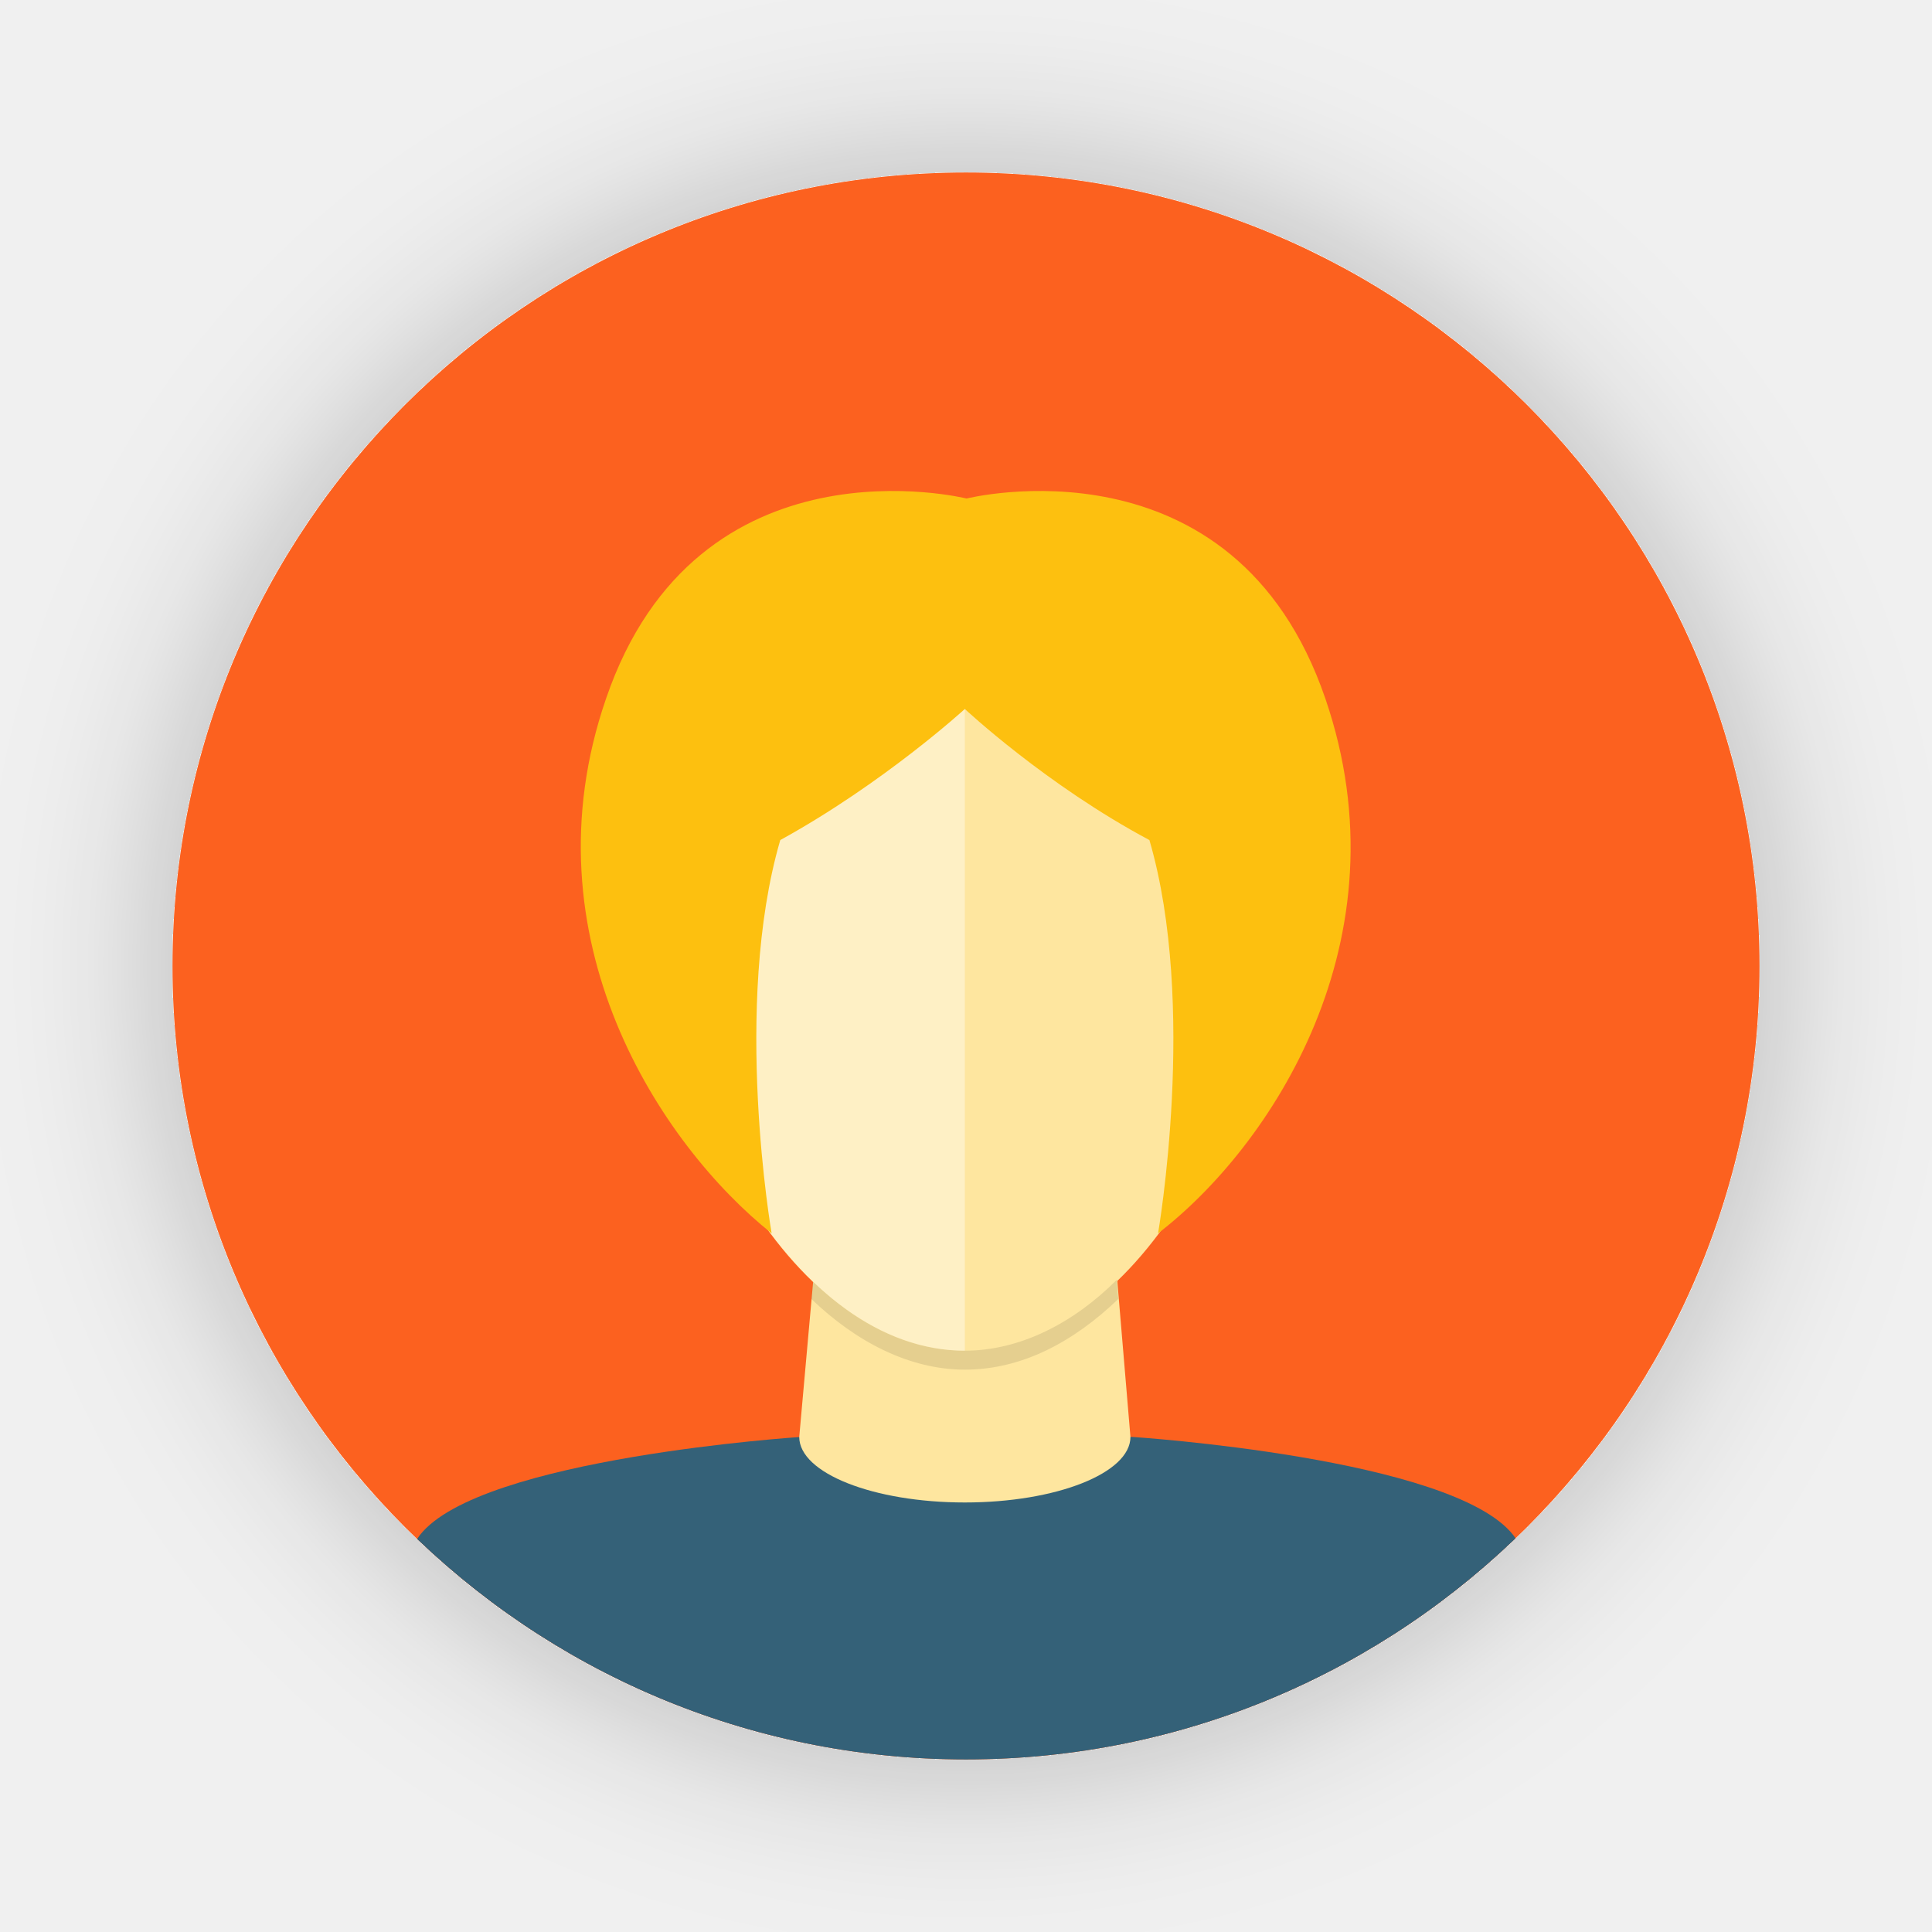
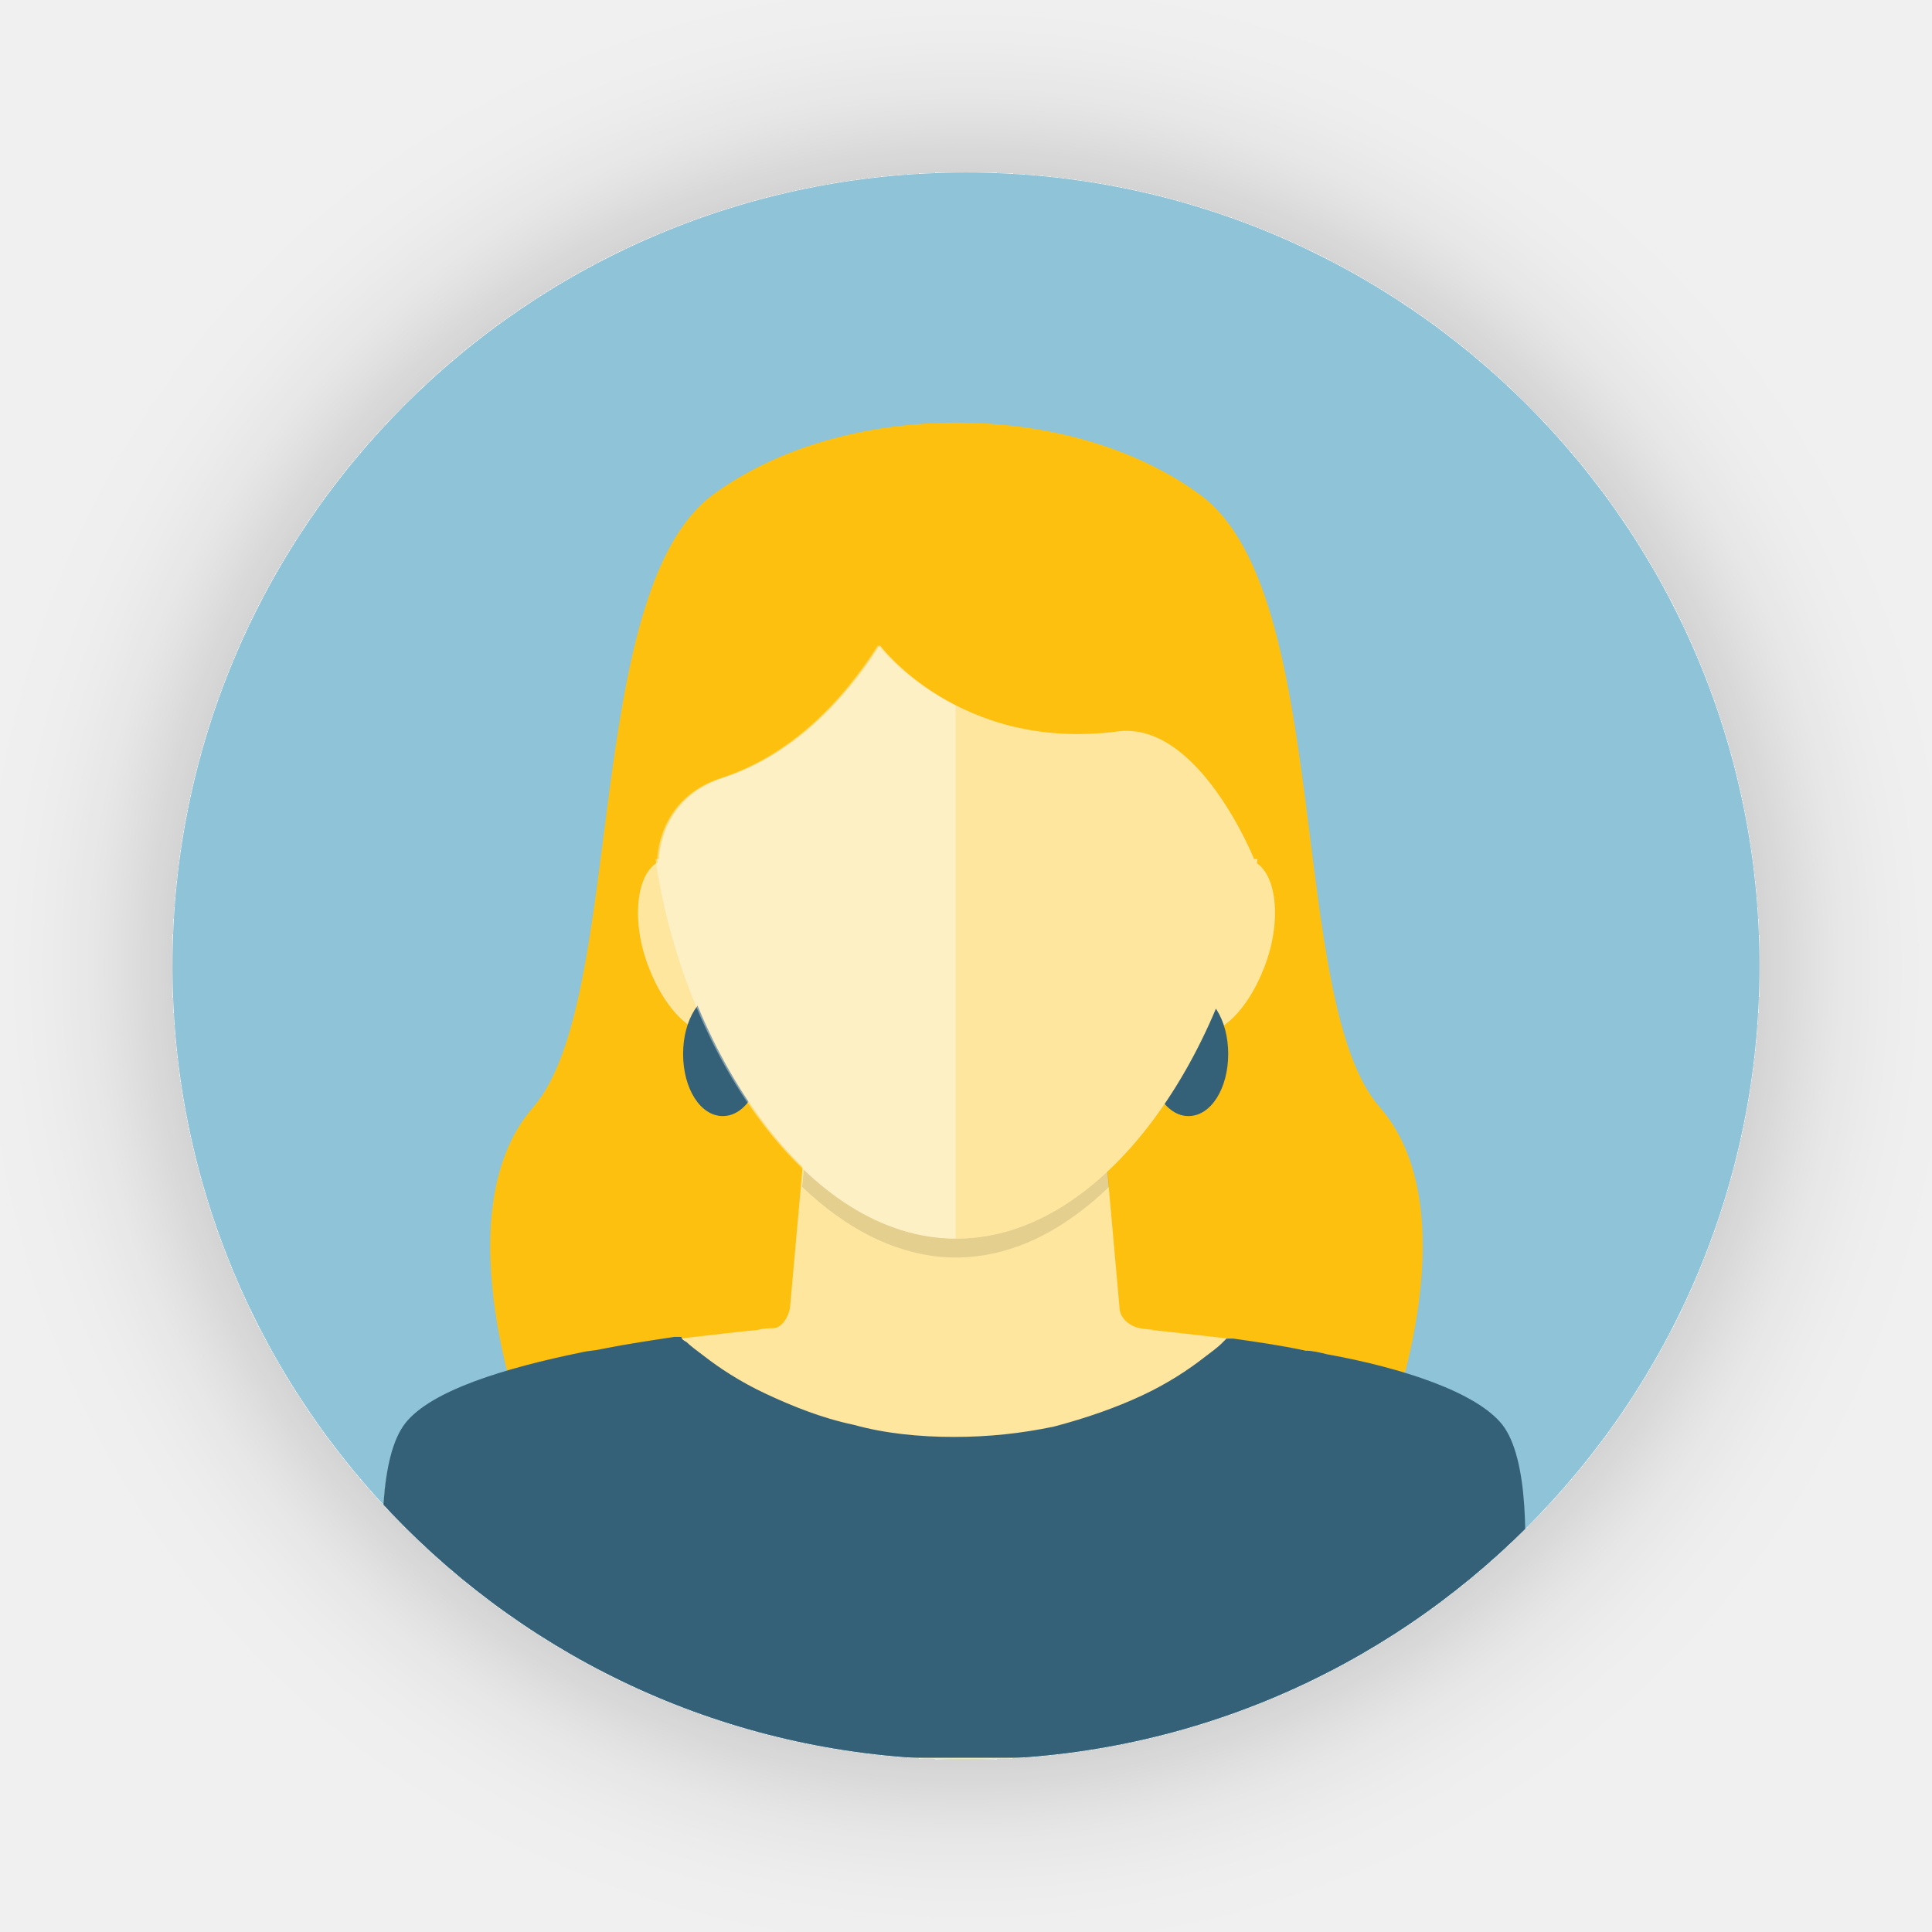
<svg xmlns="http://www.w3.org/2000/svg" width="112" height="112" viewBox="0 0 112 112" fill="none">
-   <g filter="url(#filter0_d_1148_130)">
-     <circle cx="56" cy="56" r="46" fill="#FC611F" />
-     <mask id="mask0_1148_130" style="mask-type:alpha" maskUnits="userSpaceOnUse" x="10" y="10" width="92" height="92">
+   <g filter="url(#filter0_d_1148_164)">
+     <circle cx="56" cy="56" r="46" fill="#8FC3D8" />
+     <mask id="mask0_1148_164" style="mask-type:alpha" maskUnits="userSpaceOnUse" x="10" y="10" width="92" height="92">
      <circle cx="56" cy="56" r="46" fill="#346178" />
    </mask>
-     <g mask="url(#mask0_1148_130)">
-       <path d="M73.333 56.4C72.033 55.6 70.133 57.1 69.033 59.8C67.933 62.5 68.133 65.3 69.433 66.1C70.733 66.9 72.633 65.4 73.733 62.7C74.833 60.1 74.633 57.2 73.333 56.4Z" fill="#FEE69F" />
-       <path d="M38.634 56.4C39.934 55.6 41.834 57.1 42.934 59.8C44.033 62.5 43.834 65.3 42.533 66.1C41.233 66.9 39.334 65.4 38.233 62.7C37.133 60.1 37.334 57.2 38.634 56.4Z" fill="#FEE69F" />
-       <path d="M24.333 108.4H87.733C87.733 108.4 90.733 92.9 87.733 89C84.233 84.5 65.633 83.3 65.633 83.3H46.433C46.433 83.3 27.833 84.5 24.333 89C21.333 92.9 24.333 108.4 24.333 108.4Z" fill="#346178" />
-       <path d="M63.933 64.3H48.033L46.333 83.3C46.333 85.4 50.633 87.1 55.933 87.1C61.233 87.1 65.533 85.4 65.533 83.3L63.933 64.3Z" fill="#FEE69F" />
-       <path d="M73.633 51.6C73.633 64.1 65.733 78.3 55.933 78.3C46.133 78.3 38.233 64.2 38.233 51.6C38.233 39.1 46.133 32.9 55.933 32.9C65.733 32.9 73.633 39.1 73.633 51.6Z" fill="#FEE69F" />
-       <path opacity="0.1" d="M55.933 78.3C52.733 78.3 49.733 76.8 47.133 74.3L47.033 75.3C49.633 77.8 52.733 79.4 55.933 79.4C59.233 79.4 62.233 77.8 64.833 75.3L64.733 74.2C62.233 76.7 59.133 78.3 55.933 78.3Z" fill="black" />
-       <path opacity="0.4" d="M38.233 51.6C38.233 64.1 46.133 78.3 55.933 78.3V32.9C46.133 32.9 38.233 39.1 38.233 51.6Z" fill="white" />
-       <path d="M76.833 40.5C71.533 25 56.033 28.9 56.033 28.9C56.033 28.9 40.433 25 35.133 40.5C30.333 54.4 38.333 66.4 44.733 71.5C44.733 71.5 42.433 58.3 45.233 48.7C51.233 45.4 55.933 41.1 55.933 41.1C55.933 41.1 60.633 45.5 66.633 48.7C69.433 58.3 67.133 71.5 67.133 71.5C73.633 66.5 81.633 54.5 76.833 40.5Z" fill="#FDC00F" />
+     <g mask="url(#mask0_1148_164)">
+       <path d="M79.999 64.2C74.599 58.1 77.299 34.4 69.599 28.7C61.999 23.1 48.899 23.1 41.299 28.7C33.699 34.4 36.299 58 30.899 64.2C25.499 70.4 30.599 83.4 30.599 83.4H55.399H80.199C80.299 83.4 85.399 70.4 79.999 64.2Z" fill="#FDC00F" />
+       <path d="M76.899 78.5C76.499 78.4 76.099 78.3 75.699 78.3C74.199 78 72.599 77.8 71.199 77.6C69.399 77.4 67.799 77.2 66.699 77.1C67.199 77.1 66.699 77.1 66.099 77C65.499 76.9 64.899 76.4 64.899 75.8L63.299 57.9H47.399L45.799 75.8C45.699 76.4 45.299 77 44.799 77C44.599 77 44.299 77 43.899 77.1C42.799 77.2 41.199 77.4 39.399 77.6C37.999 77.8 36.499 78 34.899 78.3C34.499 78.4 34.099 78.4 33.699 78.5C29.299 79.4 24.999 80.7 23.499 82.6C20.499 86.4 23.499 102 23.499 102H86.899C86.899 102 89.899 86.5 86.899 82.6C85.599 80.7 81.299 79.4 76.899 78.5Z" fill="#FEE69F" />
+       <path d="M72.799 50C71.499 49.2 69.599 50.7 68.499 53.4C67.399 56.1 67.599 58.9 68.899 59.7C70.199 60.5 72.099 59 73.199 56.3C74.299 53.7 74.099 50.8 72.799 50Z" fill="#FEE69F" />
+       <path d="M38.099 50C39.399 49.2 41.299 50.7 42.399 53.4C43.499 56.1 43.299 58.9 41.999 59.7C40.699 60.5 38.799 59 37.699 56.3C36.599 53.7 36.799 50.8 38.099 50Z" fill="#FEE69F" />
+       <path opacity="0.1" d="M55.399 71.8C52.199 71.8 49.199 70.3 46.599 67.8L46.499 68.8C49.099 71.3 52.199 72.9 55.399 72.9C58.699 72.9 61.699 71.3 64.299 68.8L64.199 67.7C61.699 70.3 58.599 71.8 55.399 71.8Z" fill="black" />
+       <path d="M71.2 61.1C71.2 63.1 70.2 64.7 68.9 64.7C67.6 64.7 66.6 63.1 66.6 61.1C66.6 59.1 67.6 57.5 68.9 57.5C70.2 57.5 71.2 59.1 71.2 61.1Z" fill="#346178" />
+       <path d="M44.2 61.1C44.2 63.1 43.2 64.7 41.9 64.7C40.6 64.7 39.6 63.1 39.6 61.1C39.6 59.1 40.6 57.5 41.9 57.5C43.2 57.5 44.2 59.1 44.2 61.1Z" fill="#346178" />
+       <path d="M55.399 26.5C45.599 26.5 37.699 32.7 37.699 45.2C37.699 46.7 37.799 48.3 37.999 49.8H38.099C38.099 49.8 38.099 46.3 41.799 45.1C45.799 43.8 48.699 40.7 50.899 37.4C50.899 37.4 55.499 43.6 64.699 42.4C69.399 41.8 72.599 49.8 72.599 49.8H72.699C72.899 48.3 72.999 46.7 72.999 45.2C73.099 32.7 65.199 26.5 55.399 26.5Z" fill="#FDC00F" />
+       <path d="M72.7 49.8C72.7 49.8 69.5 41.8 64.8 42.4C55.6 43.6 51 37.4 51 37.4C48.9 40.7 45.9 43.8 41.9 45.1C38.2 46.3 38.2 49.8 38.2 49.8H38.1C39.7 60.9 46.9 71.8 55.5 71.8C64.1 71.8 71.3 60.9 72.9 49.8H72.7Z" fill="#FEE69F" />
+       <path opacity="0.4" d="M55.399 40.9C52.399 39.4 50.899 37.4 50.899 37.4C48.799 40.7 45.799 43.8 41.799 45.1C38.099 46.3 38.099 49.8 38.099 49.8H37.999C39.599 60.9 46.799 71.8 55.399 71.8V40.9Z" fill="white" />
+       <path d="M87.099 82.6C85.599 80.7 81.299 79.3 76.899 78.5C76.499 78.4 76.099 78.3 75.699 78.3C74.299 78 72.899 77.8 71.499 77.6H71.099C71.099 77.6 70.999 77.7 70.799 77.9C70.599 78.1 70.199 78.4 69.799 78.7C68.899 79.4 67.699 80.2 66.199 80.9C64.699 81.6 62.999 82.2 61.099 82.7C59.199 83.1 57.299 83.3 55.299 83.3C53.299 83.3 51.299 83.1 49.499 82.6C47.599 82.2 45.899 81.5 44.399 80.8C42.899 80.1 41.699 79.3 40.799 78.6C40.399 78.3 39.999 78 39.799 77.8C39.599 77.7 39.499 77.6 39.499 77.5H39.099C37.799 77.7 36.399 77.9 34.899 78.2C34.499 78.3 34.099 78.3 33.699 78.4C29.299 79.3 24.999 80.6 23.499 82.5C20.499 86.3 23.499 101.9 23.499 101.9H86.899C87.099 102 90.099 86.5 87.099 82.6Z" fill="#346178" />
    </g>
  </g>
  <defs>
-     <filter id="filter0_d_1148_130" x="0" y="0" width="112" height="112" filterUnits="userSpaceOnUse" color-interpolation-filters="sRGB">
+     <filter id="filter0_d_1148_164" x="0" y="0" width="112" height="112" filterUnits="userSpaceOnUse" color-interpolation-filters="sRGB">
      <feFlood flood-opacity="0" result="BackgroundImageFix" />
      <feColorMatrix in="SourceAlpha" type="matrix" values="0 0 0 0 0 0 0 0 0 0 0 0 0 0 0 0 0 0 127 0" result="hardAlpha" />
      <feOffset />
      <feGaussianBlur stdDeviation="5" />
      <feComposite in2="hardAlpha" operator="out" />
      <feColorMatrix type="matrix" values="0 0 0 0 0 0 0 0 0 0 0 0 0 0 0 0 0 0 0.25 0" />
-       <feBlend mode="normal" in2="BackgroundImageFix" result="effect1_dropShadow_1148_130" />
-       <feBlend mode="normal" in="SourceGraphic" in2="effect1_dropShadow_1148_130" result="shape" />
+       <feBlend mode="normal" in2="BackgroundImageFix" result="effect1_dropShadow_1148_164" />
+       <feBlend mode="normal" in="SourceGraphic" in2="effect1_dropShadow_1148_164" result="shape" />
    </filter>
  </defs>
</svg>
